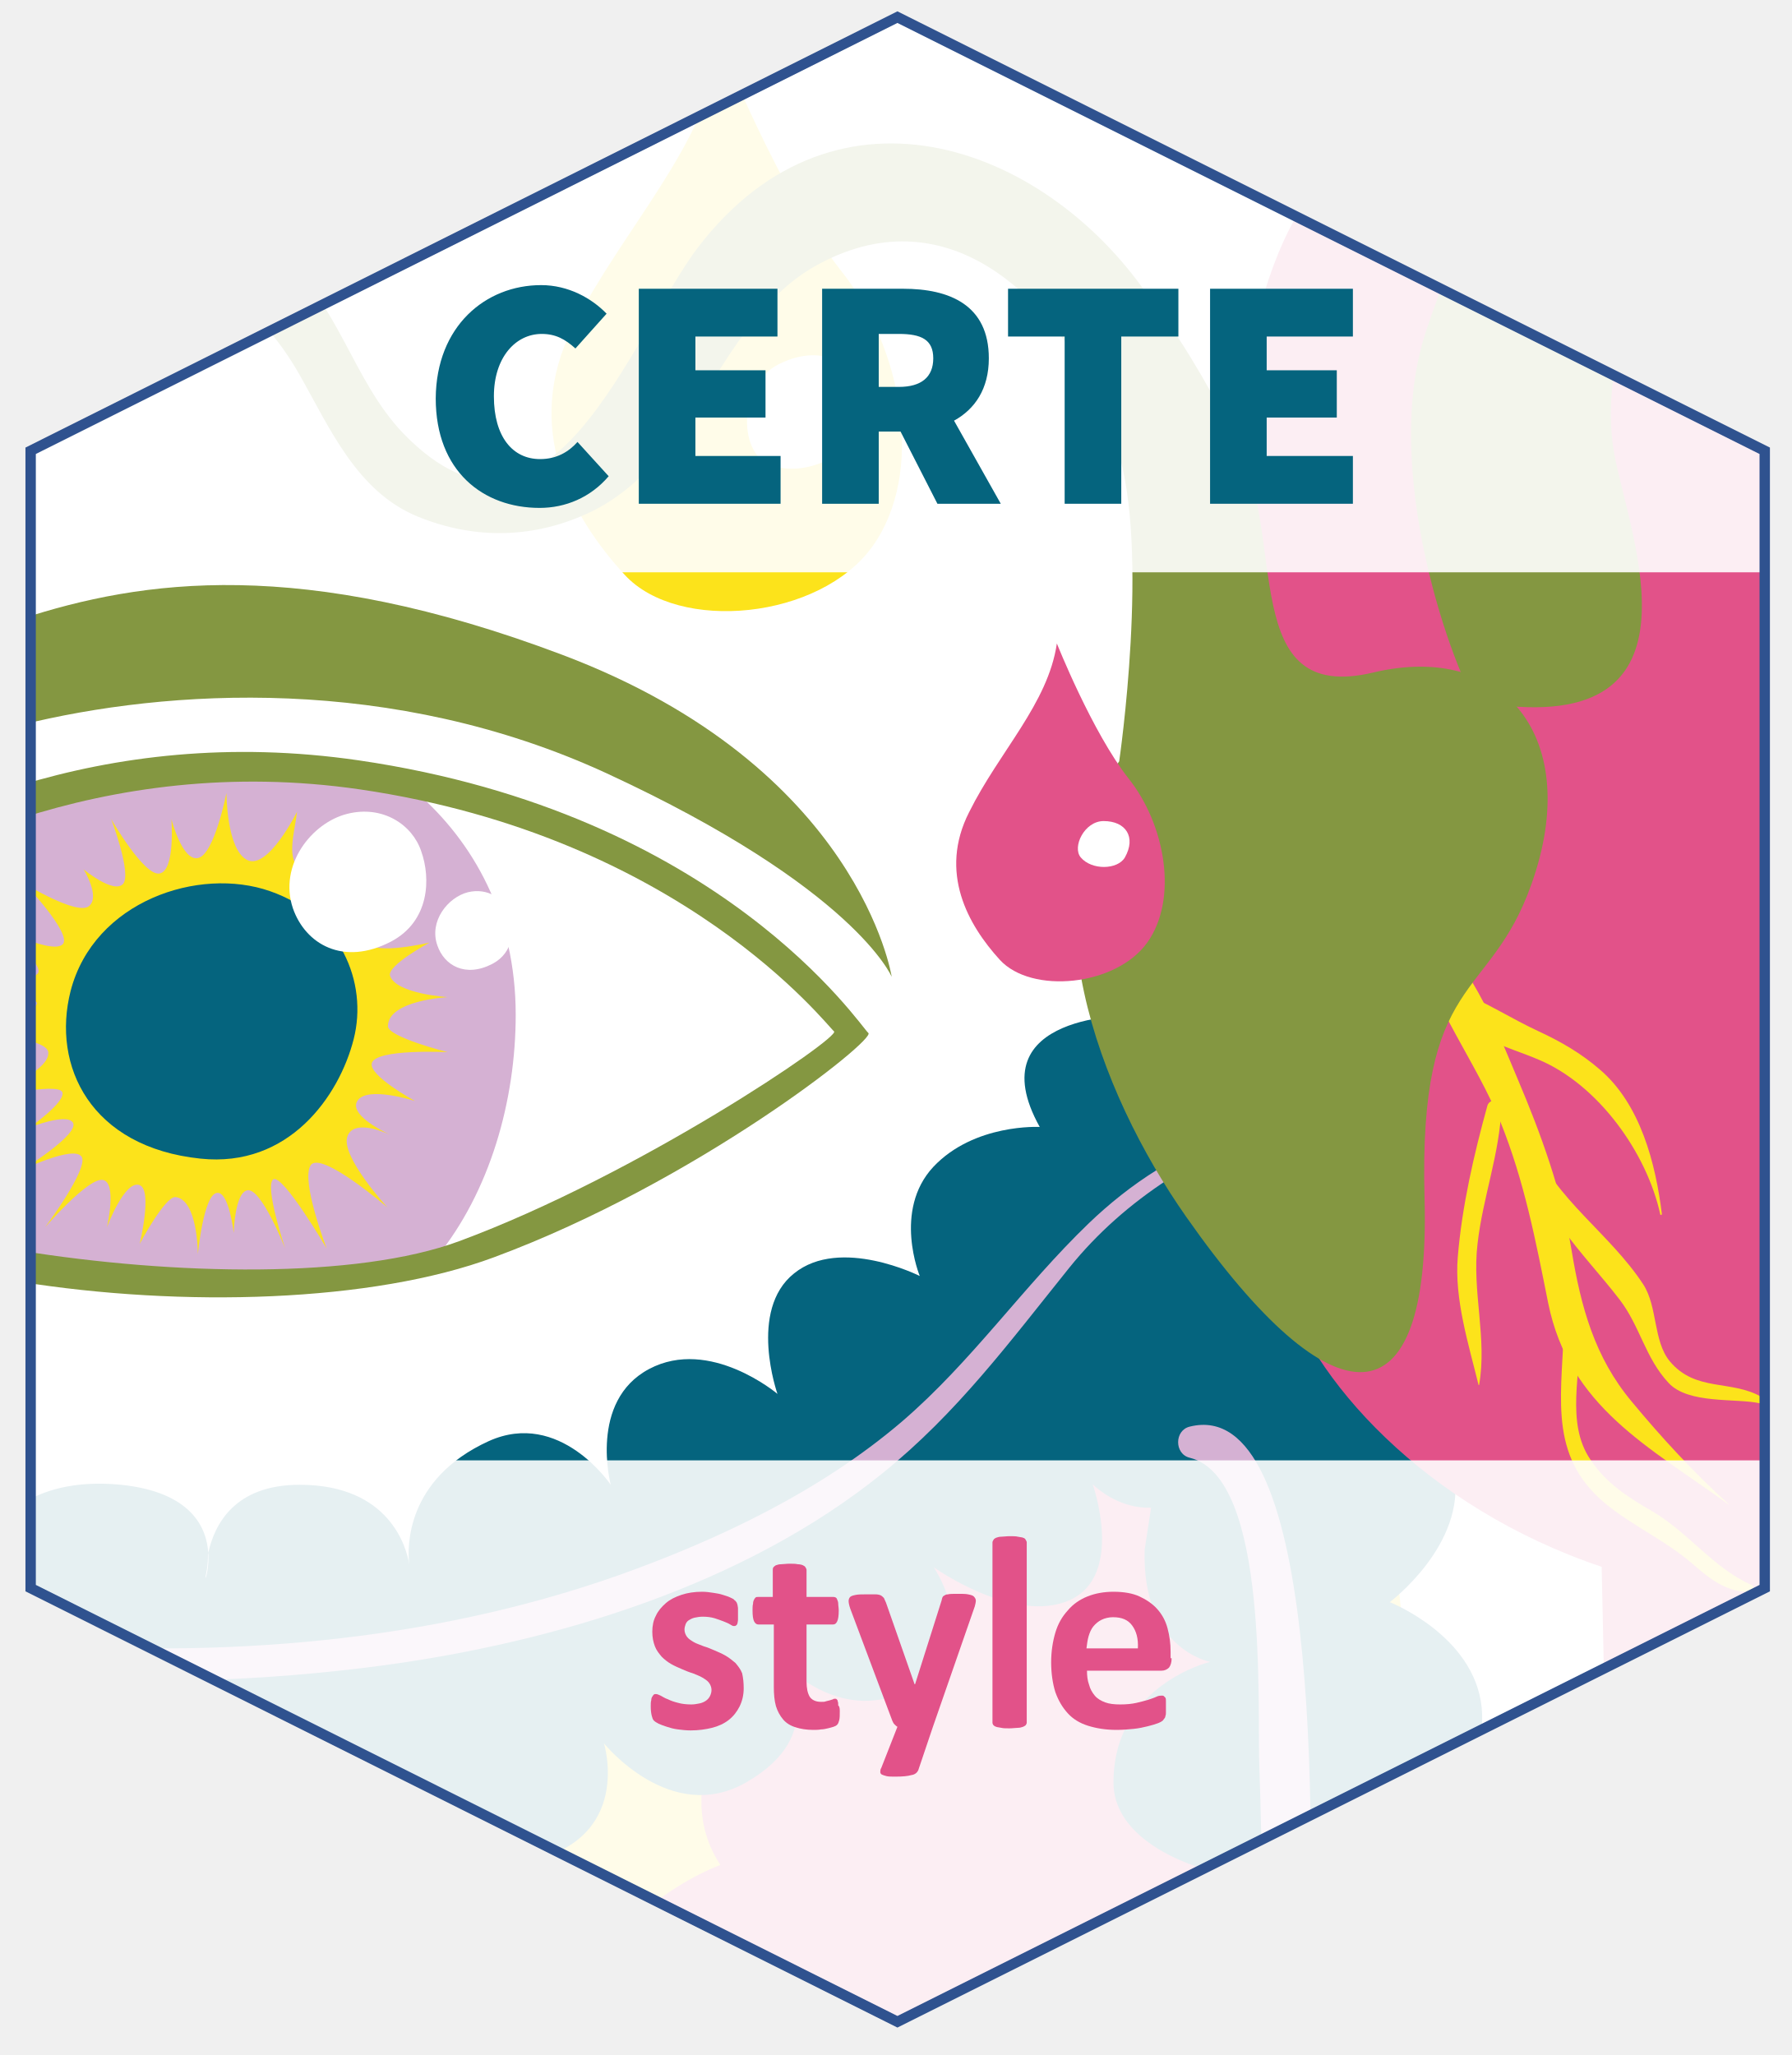
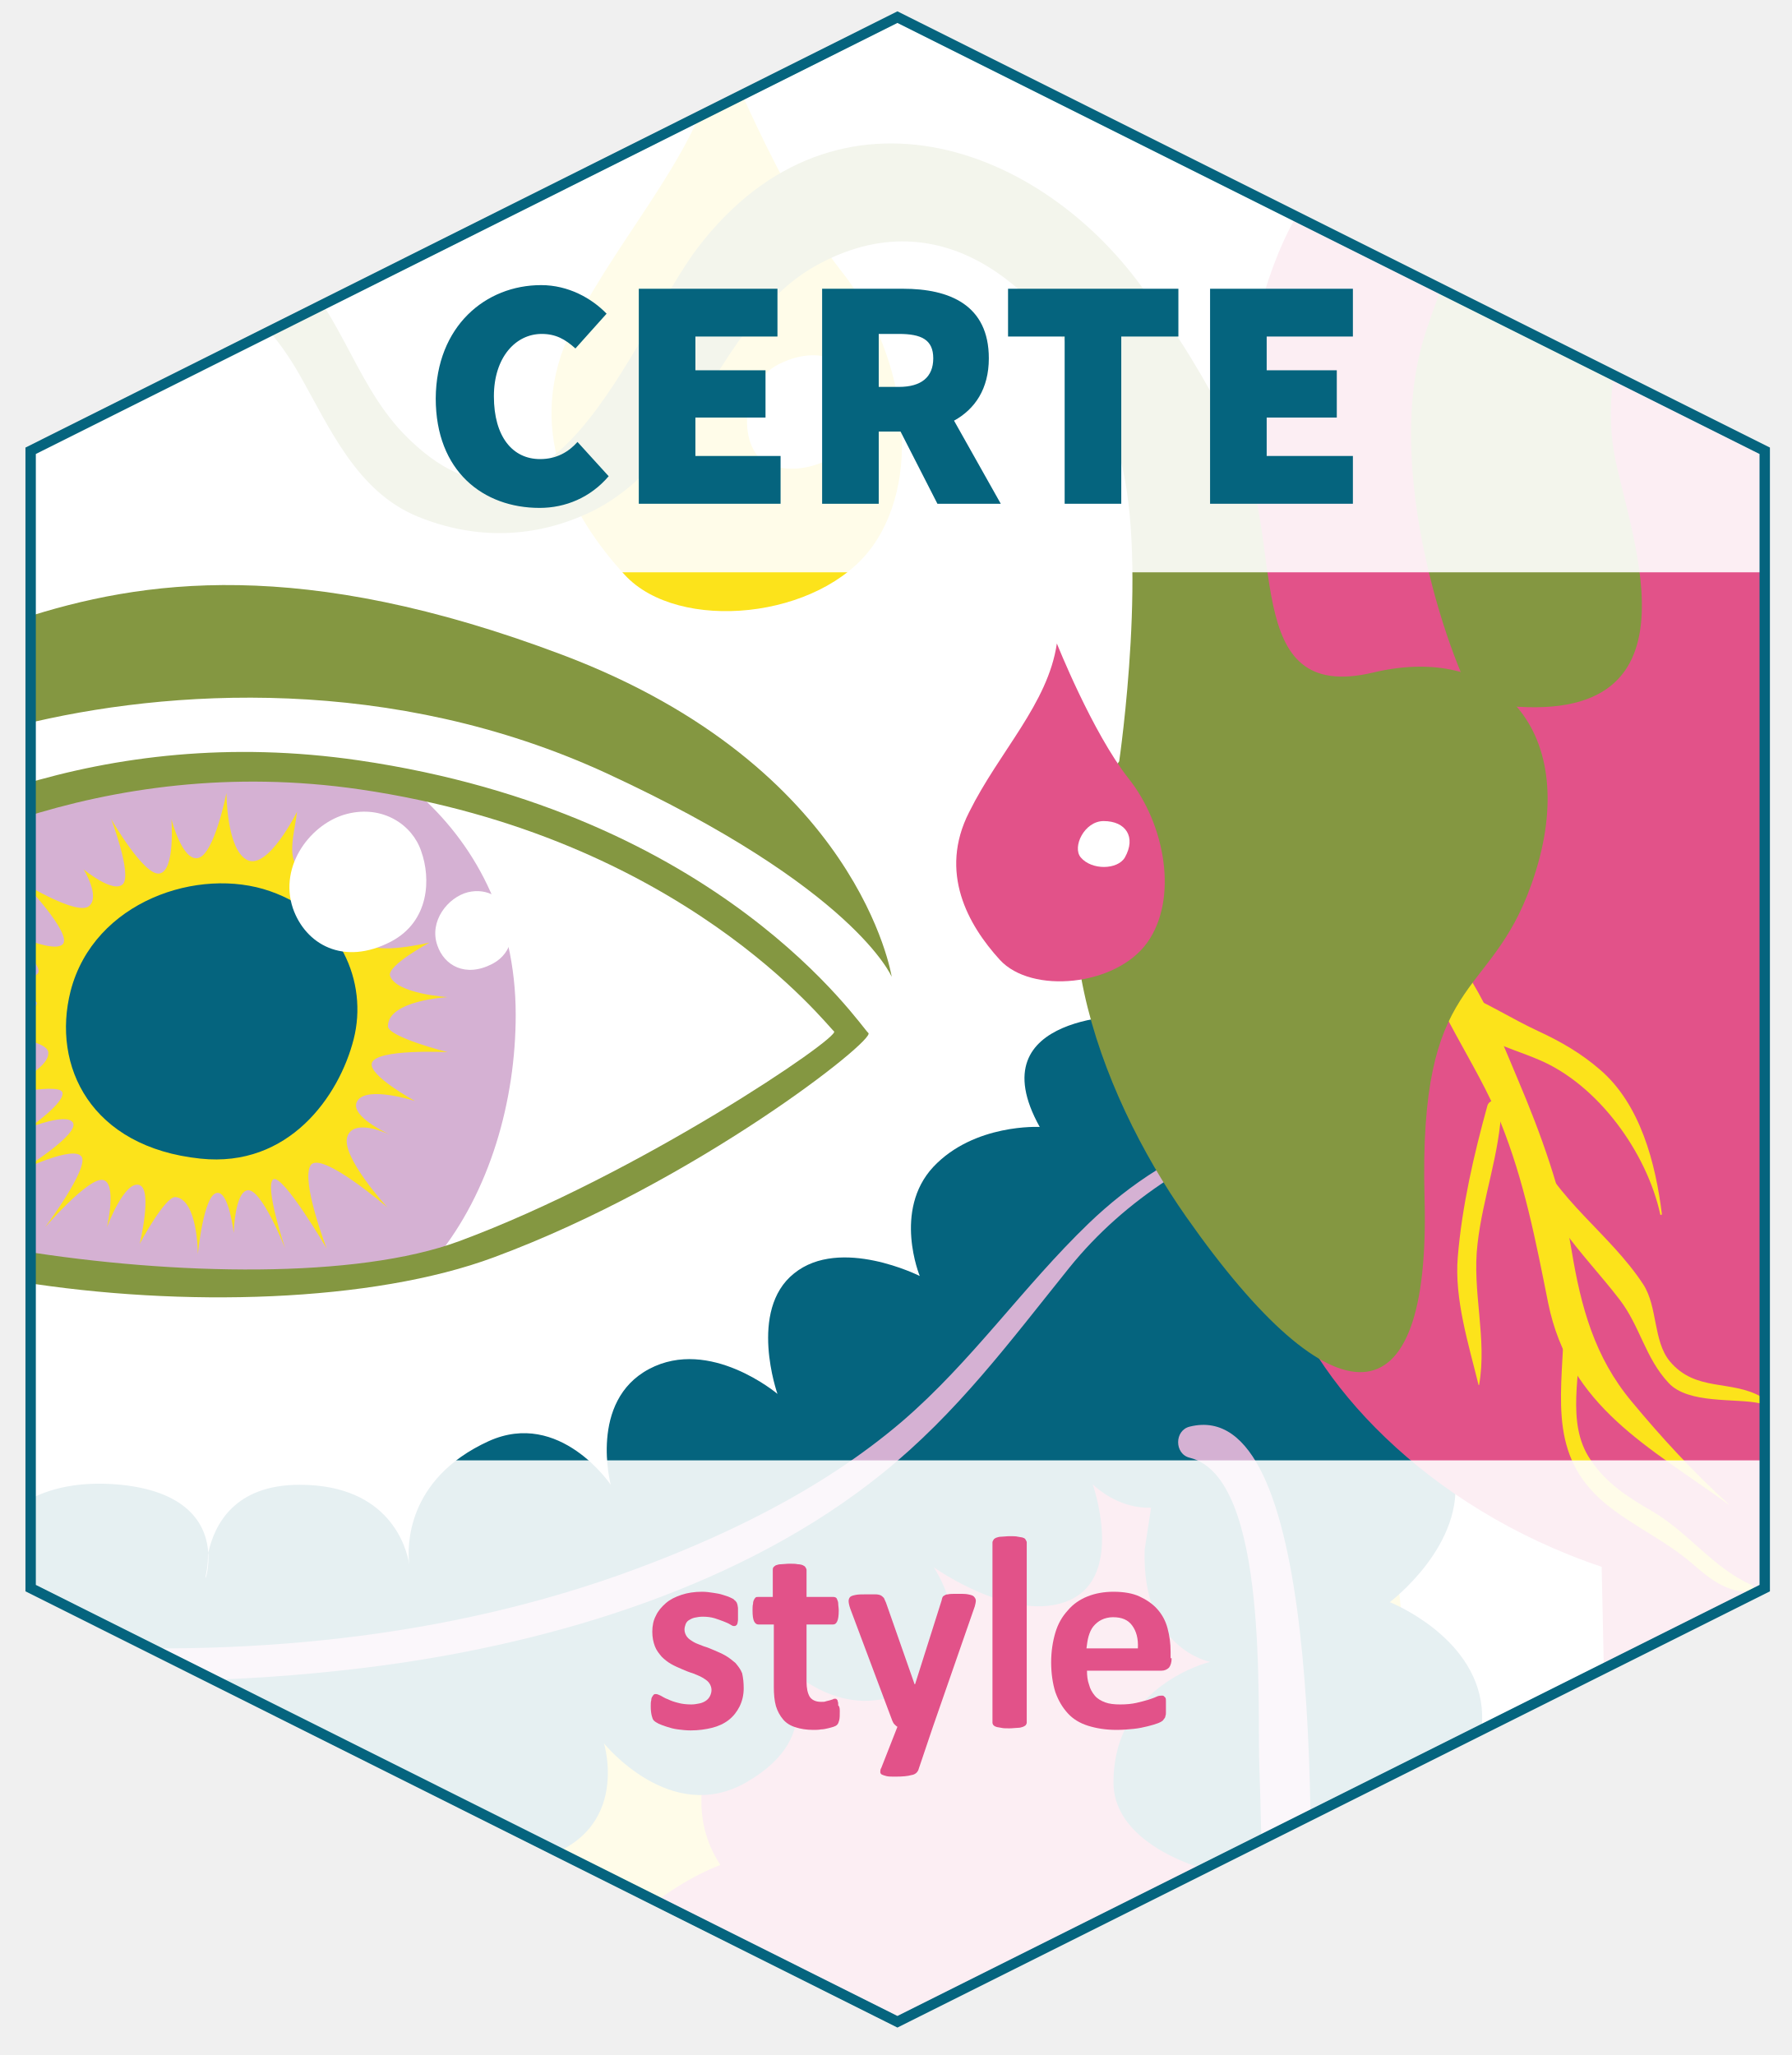
<svg xmlns="http://www.w3.org/2000/svg" xmlns:xlink="http://www.w3.org/1999/xlink" version="1.1" id="Layer_1" x="0px" y="0px" viewBox="0 0 345 395.7" style="enable-background:new 0 0 345 395.7;" xml:space="preserve">
  <style type="text/css">
	.st0{clip-path:url(#SVGID_2_);}
	.st1{clip-path:url(#SVGID_4_);fill:#E25289;}
	.st2{clip-path:url(#SVGID_4_);fill:#FCE31B;}
	.st3{clip-path:url(#SVGID_4_);fill:#05647E;}
	.st4{clip-path:url(#SVGID_4_);fill:#D5B1D3;}
	.st5{clip-path:url(#SVGID_4_);fill:#FFFFFF;}
	.st6{clip-path:url(#SVGID_4_);fill:#849741;}
	.st7{opacity:0.9;clip-path:url(#SVGID_2_);fill:#FFFFFF;}
	.st8{fill:#05647E;}
	.st9{fill:#E25289;}
</style>
  <g>
    <defs>
      <polygon id="SVGID_1_" points="172.8,3.3 339.8,86.8 339.8,305.8 172.8,389.3 5.9,305.8 5.9,86.8   " />
    </defs>
    <use xlink:href="#SVGID_1_" style="overflow:visible;fill:#FFFFFF;" />
    <clipPath id="SVGID_2_">
      <use xlink:href="#SVGID_1_" style="overflow:visible;" />
    </clipPath>
    <g id="logo" class="st0">
      <defs>
        <rect id="SVGID_3_" x="3.9" y="14.4" width="337.3" height="386" />
      </defs>
      <clipPath id="SVGID_4_">
        <use xlink:href="#SVGID_3_" style="overflow:visible;" />
      </clipPath>
      <path class="st1" d="M306.1,19.6" />
      <path class="st1" d="M306.1,19.6c0.7,3.3,5.8,3.2,6.6,0" />
      <path class="st2" d="M254.3,271.6c-26.4-12.8-106.2,18.5-135.2,26.2C93.7,304.6,49.7,329.2,3.9,328v62.1h266.3    C269.8,344.1,276.1,282.1,254.3,271.6" />
      <path class="st1" d="M222.7,266.2c-35.1-20.8-96.2-3.3-73.9,52c0,0-22.3,22.3-10.1,40.9c-10.7,4.2-23.1,14-33.5,31.1h8.1h35.2    h94.8C257.4,344.2,253.4,284.4,222.7,266.2" />
      <path class="st3" d="M272.7,380.7c0,0,15.5-4.4,12.7-16.9c-2.8-12.5-12.7-16.2-12.7-16.2s14-4.8,12.6-18.8    c-1.4-13.9-17.7-20.3-17.7-20.3s14.8-11.1,12.4-24.9c-2.3-13.8-17.8-14.7-17.8-14.7c5.3-6.9,20.2-9.5-6.1-35.1    c-20.6-20-23.3-0.7-30.7,4.4c-7.4,5.1,0,27.5,0,27.5l-5,32.7c-0.6,19.2,12.6,21.6,12.6,21.6s-18.6,4.4-18.6,23.2    c0,12.7,18.9,17.1,18.9,17.1s-20.3,8-16.7,25.9c0.3,1.4,0.6,2.7,1.1,3.9h66.8C281,382.8,272.7,380.7,272.7,380.7" />
      <path class="st3" d="M15.6,352c0,0,7.6,30.7,27.7,1.2c0,0,2.9,13.7,18.8,11.1c20.4-3.4,18.7-16.7,18.7-16.7s5.2,14,20.5,10.9    c20.8-4.1,15-22.8,15-22.8s12.8,15.9,27.4,7.5c16.1-9.3,8-21.4,5.4-24.6c-0.4-0.5-0.7-0.8-0.7-0.8s0.3,0.3,0.7,0.8    c2.7,3,13.4,13.5,26.3,6.6c15-8,4.4-23.4,4.4-23.4s15.6,11.1,26.2,6.3c10.6-4.8,4.4-22.3,4.4-22.3s12.9,13.4,27-5.9    c14.1-19.3,0-34.3,0-34.3s20.8,6.6,27.9-12.4c7.2-19-21.1-56.5-47.1-37.7c0,0-30.3-0.6-18,21.5c0,0-12.6-0.7-20.5,7.7    c-7.8,8.4-2.6,21-2.6,21s-15.3-7.7-24.2-0.5c-8.9,7.1-3.2,23.2-3.2,23.2s-13-11-24.7-4.8c-11.7,6.2-7.4,22.3-7.4,22.3    s-9.8-14.6-23.5-8.4c-16,7.3-15.7,20.5-15.3,23.7c0.1,0.5,0.1,0.7,0.1,0.7s0-0.3-0.1-0.7c-0.5-3.1-3.7-15.3-21.1-15.3    c-12.6,0-16.4,7.7-17.6,13.1c0.2,2.8-0.5,4.9-0.5,4.9s-0.1-2.1,0.5-4.9c-0.3-4.8-3.2-11.7-16.8-13.1c-9.2-0.9-15.3,1.2-19.3,3.8    v74.1C13,361.1,15.6,352,15.6,352" />
      <path class="st4" d="M32.8,248.1c3.3,0.2,6.6,0.4,9.8,0.6c9.2,0.2,18.2-0.9,27.2-2.3c1.6-1,3.4-1.6,5.4-1.6c0.1,0,0.2,0,0.3,0    c0.1,0,0.1,0,0.1,0c0.5-0.1,1.1-0.3,1.6-0.5c1.3-0.5,2.6-1,4-1.4c0.9-0.3,1.8-0.5,2.7-0.6c10.5-12.8,15.4-30.5,15.4-46.9    c0-18.9-8.1-33.3-19.3-43c-13.1-2-26.3-4-39.6-3.8c-10.1,0.2-19.9,1.6-29.8,3.7c-2,0.4-4.4,0.7-6.8,1v91c2.9,0.1,5.7,0.3,8.5,0.8    C19.2,246.4,25.9,247.6,32.8,248.1" />
      <path class="st2" d="M12,210.3c0.7,1.9-6.3,6.8-6.3,6.8s7-2.8,8.3-1c1.6,2.2-9.8,9.2-9.8,9.2s9.9-4.8,11.5-2.6    c1.5,2.2-7,13.6-7,13.6s8.3-9.6,11.1-9.1c2.8,0.5,0.8,9.1,0.8,9.1s3.4-9.2,6.3-8.1c2.5,1,0,11.3,0,11.3s4.9-9.2,6.9-9    c4.3,0.5,4.3,11,4.3,11s1.1-11.6,3.7-11.8c2.3-0.3,3.2,7.7,3.2,7.7s0.2-7.7,2.6-8.2c2.7-0.6,7.3,11.2,7.3,11.2s-4-12-2.3-13.3    c1.8-1.2,10.3,13.3,10.3,13.3s-5-13-3.1-16c1.9-3,14.8,8.1,14.8,8.1s-9.1-9.9-7.7-13.7c1.1-3.1,6.3-1.2,8.2-0.3    c-2.1-1-7.8-4-6.3-6.5c1.8-3,11.1,0,11.1,0s-9-4.9-8.3-7.3c0.8-2.8,14.6-2.1,14.6-2.1s-11.5-2.9-11.5-5c0-5,11.5-5.6,11.5-5.6    s-9.9-0.6-11.1-4.1c-0.6-2,7.6-6.4,7.6-6.4s-10.7,2.5-11.7,0c-1.4-3.6,7.6-16.1,7.6-16.1s-7.7,8-11.7,6.6    c-3.9-1.3,1.1-15.7,1.1-15.7s-6.5,13.1-9.8,11.3c-3.3-1.8-1.5-7.1-1-11.3c0,0-5.6,11.3-9.6,9.3c-4-2-4-12.9-4-12.9    s-2.3,11.7-5.4,12.5c-3.1,0.8-5.2-7.5-5.2-7.5s0.8,10-2.3,10.5c-3,0.5-9.3-10.5-9.3-10.5s4,10.5,2.3,12.5c-1.8,2-7.6-2.8-7.6-2.8    s3.3,5.3,1,7.1c-2.3,1.8-12.3-4.3-12.3-4.3s9.1,9.6,7.3,11.6c-1.1,1.2-5.2-0.1-8.1-1.3v1.6c1.8,1.9,3.7,4.1,3.4,5.1    c-0.2,0.7-1.7,1.1-3.4,1.5v2.7c1.7,0.6,3.1,1.3,3.1,1.8c-0.1,0.7-1.4,1.5-3.1,2.2v4.6c2.9,0.6,5.3,1.5,5.3,2.7    c0.1,1.8-2.4,3.7-5.3,5.3v2.2C7.9,209.6,11.6,209.3,12,210.3" />
      <path class="st1" d="M237.3,19.2c4.2,7.6,7.9,15.3,12.2,22.6c-13.4,23.9-10.7,58.9-10.7,58.9c7.4,62.8,43,69.4,43,69.4    c2.9,28.4-35,76.3-35,76.3c5.3,18.9,27.4,43.8,61.6,55.3c0.3,13.8,1.1,49.4,1.5,88.4h31.2V60.6C330.7,38.3,308.2,20.5,286,20" />
      <path class="st2" d="M138.8,8.6c0,0,11.3,28.6,23.2,43.6c11.9,15,16.1,38.9,6,53c-10.1,14.1-37.4,16.7-47.7,5.5    c-10.3-11.2-19.8-28.3-10-47.7C120.2,43.6,135.9,28.2,138.8,8.6" />
      <path class="st5" d="M150,70.1c-7.8,3.9-7.8,16.6-2.2,19.2c7,3.2,17.4-2.1,17.9-8.6C166.4,70.1,158.9,65.7,150,70.1" />
      <path class="st3" d="M52,171.6c-13.7-4.8-33.9,1.9-38.4,19.2c-3.7,14.5,3.9,30.1,25,32.3c17,1.8,26.7-12,29.5-23    C70.9,189.1,65.5,176.3,52,171.6" />
      <path class="st5" d="M66.9,156.7c-6.9,1.7-13.3,9.9-10.5,18.2c2.4,6.9,9.7,11.2,18.9,6.4c7.4-3.9,7.7-12.1,5.8-17.4    C79.4,158.8,73.7,155,66.9,156.7" />
      <path class="st5" d="M90.1,171.8c-3.9,1-7.5,5.6-5.9,10.2c1.3,3.9,5.4,6.3,10.6,3.6c4.2-2.2,4.3-6.8,3.3-9.7    C97,173,93.9,170.9,90.1,171.8" />
      <path class="st2" d="M332.8,289.6c-6.7-6.1-12.8-12.7-18.6-19.7c-7.2-8.6-9.8-18.3-11.6-29.2c-1.9-11.4-5.9-22.4-10.4-33    c-3.9-9.2-8.3-21-16.1-27.6c-1.5-1.3-3.6,0.2-3.1,2c2.9,11.8,11.3,22.5,15.9,33.9c4.6,11.4,6.8,22.9,9.2,34.9    c4.1,20.1,19.5,27.7,34.6,38.7C332.8,289.8,332.9,289.7,332.8,289.6" />
      <path class="st2" d="M320,233.8c-1.2-9.7-4.1-21.2-12-27.9c-3.6-3.1-7.4-5.3-11.7-7.3c-5.2-2.4-10.1-5.6-15.4-7.7    c-1.8-0.7-3.4,1-2.4,2.7c3.5,6.1,11.9,7.9,17.9,10.5c11.3,4.8,20.7,17.8,23.3,29.8C319.7,234,320,233.9,320,233.8" />
      <path class="st2" d="M294.5,220c0.4,12.5,10.3,21,17.4,30.3c3.9,5.1,4.9,11.2,9.4,16c3.8,4.1,12.9,2.9,17.5,3.9    c0.7,0.2,1.1-0.9,0.4-1.2c-5.9-3.4-12.7-0.9-17.7-6.9c-3.2-3.9-2.3-10.5-5.1-14.8c-6.5-9.9-16.8-16.2-21.5-27.4    C294.8,219.7,294.5,219.8,294.5,220" />
      <path class="st2" d="M301.1,256.5c-0.5,13.4-2.9,24.7,9,33.8c5.2,4,11,6.6,16,11c3.2,2.8,6.6,5.4,10.9,5.2c0.7,0,0.9-1,0.3-1.3    c-7.2-3.1-12.1-10-19-14.1c-4.8-2.8-9-5.4-12.1-10.1c-4.8-7.1-1.7-16.8-2-24.7C304.1,254.3,301.2,254.6,301.1,256.5" />
      <path class="st2" d="M284.8,266.7c1.6-9-1.4-18-0.3-27.2c1-8.9,4.3-17.4,4.6-26.4c0.1-1.6-2.3-1.6-2.7-0.2    c-2.6,9.4-4.9,19.4-5.7,29.1c-0.7,8.1,2.1,16.9,4,24.7C284.7,266.7,284.8,266.7,284.8,266.7" />
      <path class="st6" d="M341.1-22.3c-2.5,1.9-8,5.9-11.4,9C309.1,5.4,286.8,26.4,274.5,64c-9.5,29.1,8,70.8,9.8,71.1    c46.3,8.2,29.3-32.1,26.5-47.9c-4.1-23.4,12.6-52.7,30.3-72.9v-33.7L341.1-22.3z" />
      <path class="st6" d="M116.8,148.9c47.8,22.1,54.9,39.2,54.9,39.2s-6.2-40.4-63.4-62c-50.3-19-81-14.5-104.3-6.9v20.4    C32.3,132.6,75.6,129.9,116.8,148.9" />
      <path class="st6" d="M95.1,242.1c38.9-14.4,73.7-42,72.1-43.2c-1.5-1.2-28.3-42.3-98.2-52.5c-24.8-3.6-46.6-0.8-65.1,4.8v6.4    c18.4-5.9,40.6-9.2,65.4-5.6c62.1,9.1,90,45.6,91.3,46.6c1.3,1.1-37.6,27.6-72.2,40.4c-19.7,7.3-54.9,6.6-84.6,1.8v6    C35,251.8,71.7,250.8,95.1,242.1" />
      <path class="st3" d="M39.5,303.7c0,0,0.7-2.1,0.5-4.9C39.4,301.6,39.5,303.7,39.5,303.7" />
      <path class="st3" d="M149.1,318.6c-0.4-0.5-0.7-0.8-0.7-0.8S148.6,318.1,149.1,318.6" />
      <path class="st3" d="M78.8,301.1c0,0.5,0.1,0.7,0.1,0.7S78.9,301.6,78.8,301.1" />
      <path class="st4" d="M73.6,320.7c33.4-4.5,69.7-15.5,96.3-37c14.4-11.6,24.5-25.3,36-39.6c5.4-6.7,11.8-12.3,19-17    c14.7-9.7,24.9-2.6,35.4,8.3c1.7,1.8,4.1-0.5,3.2-2.5c-12.3-26.1-38.6-12-53.8,2.6c-12.7,12.2-22.5,26.6-36,38.2    c-15.8,13.5-35.4,22.8-54.8,29.7c-36.7,12.9-76.2,15.9-114.9,13v6.5C27.1,324.4,50.4,323.8,73.6,320.7" />
      <path class="st4" d="M229.1,274.7c-3,0.7-3,5.3,0,6c15.4,3.8,12.9,48.2,13.4,59.9c0.6,16.5,0.6,33,0.4,49.5h8.9    C253.4,347.2,253.7,268.6,229.1,274.7" />
      <path class="st6" d="M57.7,72.2c5.8,10.2,11,22.5,22.8,27.3c11.1,4.5,22.6,4.2,33.4-1c20.4-10,24.5-37,43.3-47.4    c24.2-13.4,45.1,4.2,56.1,29.4c0.5,1.9,1.1,3.8,1.8,5.8c6.4,19.4,0.4,60.3,0.4,60.3c-18.3,25.9-4,63.6,12.9,87.7    c28.4,40.5,47.1,40.4,45.9-3.5c-1.2-43.7,12.5-37.6,20.6-60.6c10-28.1-5.3-46.7-30.5-40.7c-26.1,6.2-16.5-25.8-26.2-44.6    c-6.7-13-12.1-21.6-16.3-26.7c-19.6-29.9-60.6-45.5-87.4-10.7c-12.8,16.7-28.7,64.9-56.8,36C67.7,73.1,65.3,58.1,53.4,48.7    c-10.8-8.5-27.8-9.2-39.9-3.5c-3.4,1.6-6.5,3.5-9.5,5.6v23.1C22.3,56.3,41.3,43.5,57.7,72.2" />
      <path class="st1" d="M203.5,123.9c0,0,6.8,17.1,13.8,26c7.1,8.9,9.6,23.2,3.6,31.6c-6,8.4-22.3,10-28.4,3.3    c-6.1-6.7-11.8-16.8-5.9-28.4C192.4,144.7,201.8,135.5,203.5,123.9" />
      <path class="st5" d="M212.5,158.1c-3.7,0-6.1,5-4.4,7c2.1,2.5,7.1,2.4,8.5,0C218.8,161.2,216.8,158.1,212.5,158.1" />
    </g>
    <rect id="lower_opac" x="-0.6" y="281.2" class="st7" width="356" height="124.3" />
    <rect id="upper_opac" x="-4.3" y="-14.1" class="st7" width="356" height="124.3" />
-     <use xlink:href="#SVGID_1_" style="overflow:visible;fill:none;stroke:#2F528F;stroke-width:2;stroke-miterlimit:10;" />
+     <use xlink:href="#SVGID_1_" style="overflow:visible;fill:none;stroke:#05647E;stroke-width:2;stroke-miterlimit:10;" />
  </g>
  <g id="Certe">
    <path class="st8" d="M104.2,54.9c5.2,0,9.7,2.5,12.6,5.5l-6,6.7c-2-1.8-3.8-2.8-6.5-2.8c-5,0-9.2,4.5-9.2,12   c0,7.8,3.6,12.1,8.9,12.1c3.2,0,5.5-1.4,7.2-3.3l6,6.6c-3.5,4.1-8.3,6.1-13.3,6.1c-10.8,0-20-7-20-21.1   C84,62.8,93.5,54.9,104.2,54.9" />
    <polygon class="st8" points="123,55.6 149.7,55.6 149.7,64.8 133.9,64.8 133.9,71.3 147.4,71.3 147.4,80.4 133.9,80.4 133.9,87.8    150.3,87.8 150.3,97 123,97  " />
    <path class="st8" d="M180.5,97l-7.1-13.9h-4.2V97h-10.9V55.6h15.6c8.9,0,16.5,3.1,16.5,13.4c0,5.9-2.7,9.8-6.7,12l9,16H180.5z    M169.2,74.5h3.9c4.3,0,6.6-1.9,6.6-5.5c0-3.6-2.3-4.7-6.6-4.7h-3.9V74.5z" />
    <polygon class="st8" points="205,64.8 194.1,64.8 194.1,55.6 226.9,55.6 226.9,64.8 215.9,64.8 215.9,97 205,97  " />
    <polygon class="st8" points="233,55.6 260.5,55.6 260.5,64.8 243.9,64.8 243.9,71.3 257.4,71.3 257.4,80.4 243.9,80.4 243.9,87.8    260.5,87.8 260.5,97 233,97  " />
  </g>
  <g>
    <path class="st9" d="M143.2,325.1c0,1.3-0.3,2.5-0.8,3.5s-1.2,1.9-2.1,2.6c-0.9,0.7-2,1.2-3.2,1.5c-1.2,0.3-2.6,0.5-4.1,0.5   c-0.9,0-1.7-0.1-2.5-0.2c-0.8-0.1-1.5-0.3-2.1-0.5c-0.6-0.2-1.2-0.4-1.6-0.6s-0.7-0.4-0.9-0.6c-0.2-0.2-0.3-0.5-0.4-0.9   c-0.1-0.4-0.2-1-0.2-1.8c0-0.5,0-0.9,0.1-1.2c0-0.3,0.1-0.6,0.2-0.7c0.1-0.2,0.2-0.3,0.3-0.4s0.2-0.1,0.4-0.1   c0.2,0,0.5,0.1,0.9,0.3c0.4,0.2,0.8,0.5,1.4,0.7c0.6,0.3,1.2,0.5,2,0.7c0.7,0.2,1.6,0.3,2.5,0.3c0.6,0,1.1-0.1,1.6-0.2   c0.5-0.1,0.9-0.3,1.2-0.5s0.6-0.5,0.8-0.9c0.2-0.4,0.3-0.8,0.3-1.2c0-0.5-0.2-1-0.5-1.4c-0.3-0.4-0.8-0.7-1.3-1   c-0.5-0.3-1.1-0.5-1.8-0.8c-0.7-0.2-1.4-0.5-2.1-0.8s-1.4-0.6-2.1-1c-0.7-0.4-1.3-0.9-1.8-1.4c-0.5-0.6-1-1.2-1.3-2   c-0.3-0.8-0.5-1.7-0.5-2.8c0-1.1,0.2-2.2,0.7-3.1c0.4-0.9,1.1-1.7,1.9-2.4c0.8-0.7,1.8-1.2,3-1.6s2.5-0.6,4-0.6   c0.7,0,1.5,0.1,2.1,0.2c0.7,0.1,1.3,0.2,1.9,0.4c0.6,0.2,1,0.3,1.4,0.5c0.4,0.2,0.7,0.3,0.8,0.5c0.2,0.1,0.3,0.3,0.4,0.4   c0.1,0.1,0.1,0.3,0.2,0.5c0,0.2,0.1,0.4,0.1,0.7s0,0.6,0,1c0,0.5,0,0.9,0,1.2s-0.1,0.5-0.1,0.7c-0.1,0.2-0.1,0.3-0.3,0.4   c-0.1,0.1-0.2,0.1-0.4,0.1c-0.2,0-0.4-0.1-0.7-0.3c-0.3-0.2-0.8-0.4-1.3-0.6s-1.1-0.4-1.7-0.6c-0.7-0.2-1.4-0.3-2.3-0.3   c-0.6,0-1.1,0.1-1.6,0.2c-0.4,0.1-0.8,0.3-1.1,0.5c-0.3,0.2-0.5,0.5-0.6,0.8c-0.1,0.3-0.2,0.6-0.2,1c0,0.5,0.2,1,0.5,1.4   c0.3,0.4,0.8,0.7,1.3,1c0.5,0.3,1.2,0.5,1.9,0.8c0.7,0.2,1.4,0.5,2.1,0.8c0.7,0.3,1.4,0.6,2.1,1c0.7,0.4,1.3,0.9,1.9,1.4   c0.5,0.6,1,1.2,1.3,2C143.1,323.1,143.2,324,143.2,325.1z" />
    <path class="st9" d="M161.7,329.4c0,0.8,0,1.4-0.1,1.8c-0.1,0.4-0.2,0.7-0.4,0.9s-0.4,0.3-0.7,0.4c-0.3,0.1-0.7,0.2-1.1,0.3   c-0.4,0.1-0.9,0.2-1.3,0.2c-0.5,0.1-1,0.1-1.5,0.1c-1.3,0-2.5-0.2-3.4-0.5c-1-0.3-1.8-0.8-2.4-1.5s-1.1-1.6-1.4-2.6   c-0.3-1.1-0.4-2.3-0.4-3.7v-12H146c-0.3,0-0.6-0.2-0.8-0.6c-0.2-0.4-0.3-1.1-0.3-2.1c0-0.5,0-0.9,0.1-1.3c0-0.4,0.1-0.6,0.2-0.8   c0.1-0.2,0.2-0.3,0.3-0.4s0.3-0.1,0.5-0.1h2.8v-5.2c0-0.2,0-0.3,0.1-0.5c0.1-0.1,0.3-0.3,0.5-0.4c0.3-0.1,0.6-0.2,1-0.2   c0.4,0,1-0.1,1.6-0.1c0.6,0,1.2,0,1.6,0.1c0.4,0,0.8,0.1,1,0.2c0.2,0.1,0.4,0.2,0.5,0.4s0.2,0.3,0.2,0.5v5.2h5.1   c0.2,0,0.3,0,0.5,0.1s0.2,0.2,0.3,0.4c0.1,0.2,0.2,0.5,0.2,0.8c0,0.4,0.1,0.8,0.1,1.3c0,1-0.1,1.7-0.3,2.1   c-0.2,0.4-0.4,0.6-0.8,0.6h-5.1v11c0,1.3,0.2,2.2,0.6,2.9c0.4,0.6,1.1,1,2.2,1c0.4,0,0.7,0,0.9-0.1c0.3-0.1,0.5-0.1,0.8-0.2   c0.2-0.1,0.4-0.1,0.6-0.2c0.1-0.1,0.3-0.1,0.4-0.1c0.1,0,0.2,0,0.3,0.1c0.1,0.1,0.2,0.2,0.2,0.4c0.1,0.2,0.1,0.4,0.1,0.8   C161.6,328.5,161.7,328.9,161.7,329.4z" />
    <path class="st9" d="M179.6,332.6l-2.8,8.3c-0.2,0.4-0.6,0.8-1.3,0.9c-0.7,0.2-1.7,0.3-3.1,0.3c-0.7,0-1.3,0-1.7-0.1   s-0.7-0.2-0.9-0.3s-0.3-0.3-0.3-0.5c0-0.2,0-0.5,0.2-0.8l3.1-7.9c-0.2-0.1-0.4-0.3-0.6-0.5c-0.2-0.2-0.3-0.5-0.4-0.7l-8.1-21.6   c-0.2-0.6-0.3-1.1-0.3-1.4c0-0.3,0.1-0.6,0.3-0.8c0.2-0.2,0.6-0.3,1.1-0.4s1.2-0.1,2-0.1c0.8,0,1.4,0,1.8,0c0.4,0,0.8,0.1,1,0.2   c0.2,0.1,0.4,0.3,0.6,0.5c0.1,0.2,0.2,0.5,0.4,0.9l5.5,15.7h0.1l5.1-16.1c0.1-0.5,0.2-0.8,0.4-0.9c0.2-0.1,0.4-0.3,0.8-0.3   c0.4-0.1,1.1-0.1,2-0.1c0.8,0,1.4,0,1.9,0.1s0.9,0.2,1.1,0.4s0.4,0.5,0.4,0.8s-0.1,0.7-0.2,1.1L179.6,332.6z" />
    <path class="st9" d="M197.7,331.7c0,0.2-0.1,0.3-0.2,0.5c-0.1,0.1-0.3,0.2-0.5,0.3c-0.3,0.1-0.6,0.2-1,0.2s-1,0.1-1.6,0.1   c-0.7,0-1.2,0-1.6-0.1s-0.8-0.1-1-0.2c-0.3-0.1-0.4-0.2-0.5-0.3c-0.1-0.1-0.2-0.3-0.2-0.5v-34.7c0-0.2,0.1-0.3,0.2-0.5   s0.3-0.3,0.5-0.4c0.3-0.1,0.6-0.2,1-0.2s1-0.1,1.6-0.1c0.6,0,1.2,0,1.6,0.1s0.8,0.1,1,0.2c0.3,0.1,0.4,0.2,0.5,0.4s0.2,0.3,0.2,0.5   V331.7z" />
    <path class="st9" d="M225.6,319.3c0,0.8-0.2,1.4-0.5,1.8c-0.4,0.4-0.9,0.6-1.5,0.6h-14.3c0,1,0.1,1.9,0.4,2.7   c0.2,0.8,0.6,1.5,1.1,2.1c0.5,0.6,1.2,1,2,1.3s1.8,0.4,2.9,0.4c1.2,0,2.2-0.1,3.1-0.3c0.9-0.2,1.6-0.4,2.3-0.6   c0.6-0.2,1.2-0.4,1.6-0.6c0.4-0.2,0.8-0.2,1-0.2c0.2,0,0.3,0,0.4,0.1c0.1,0.1,0.2,0.2,0.3,0.3c0.1,0.2,0.1,0.4,0.1,0.7   c0,0.3,0,0.7,0,1.1c0,0.4,0,0.7,0,1c0,0.3,0,0.5-0.1,0.7c0,0.2-0.1,0.4-0.2,0.5c-0.1,0.1-0.2,0.3-0.3,0.4c-0.1,0.1-0.4,0.3-0.9,0.5   c-0.5,0.2-1.2,0.4-2,0.6c-0.8,0.2-1.7,0.4-2.7,0.5c-1,0.1-2.1,0.2-3.3,0.2c-2.1,0-3.9-0.3-5.5-0.8c-1.6-0.5-2.9-1.3-3.9-2.4   s-1.8-2.4-2.4-4.1c-0.5-1.6-0.8-3.6-0.8-5.7c0-2.1,0.3-4,0.8-5.7c0.5-1.7,1.3-3.1,2.4-4.3c1-1.2,2.3-2.1,3.8-2.7   c1.5-0.6,3.2-0.9,5-0.9c2,0,3.7,0.3,5,0.9s2.5,1.4,3.4,2.4c0.9,1,1.6,2.2,2,3.7s0.6,2.9,0.6,4.6V319.3z M219.1,317.4   c0.1-1.9-0.3-3.3-1.1-4.4c-0.8-1.1-2-1.6-3.7-1.6c-0.8,0-1.6,0.2-2.2,0.5c-0.6,0.3-1.1,0.7-1.6,1.3c-0.4,0.5-0.7,1.2-0.9,1.9   c-0.2,0.7-0.3,1.5-0.4,2.3H219.1z" />
  </g>
</svg>
